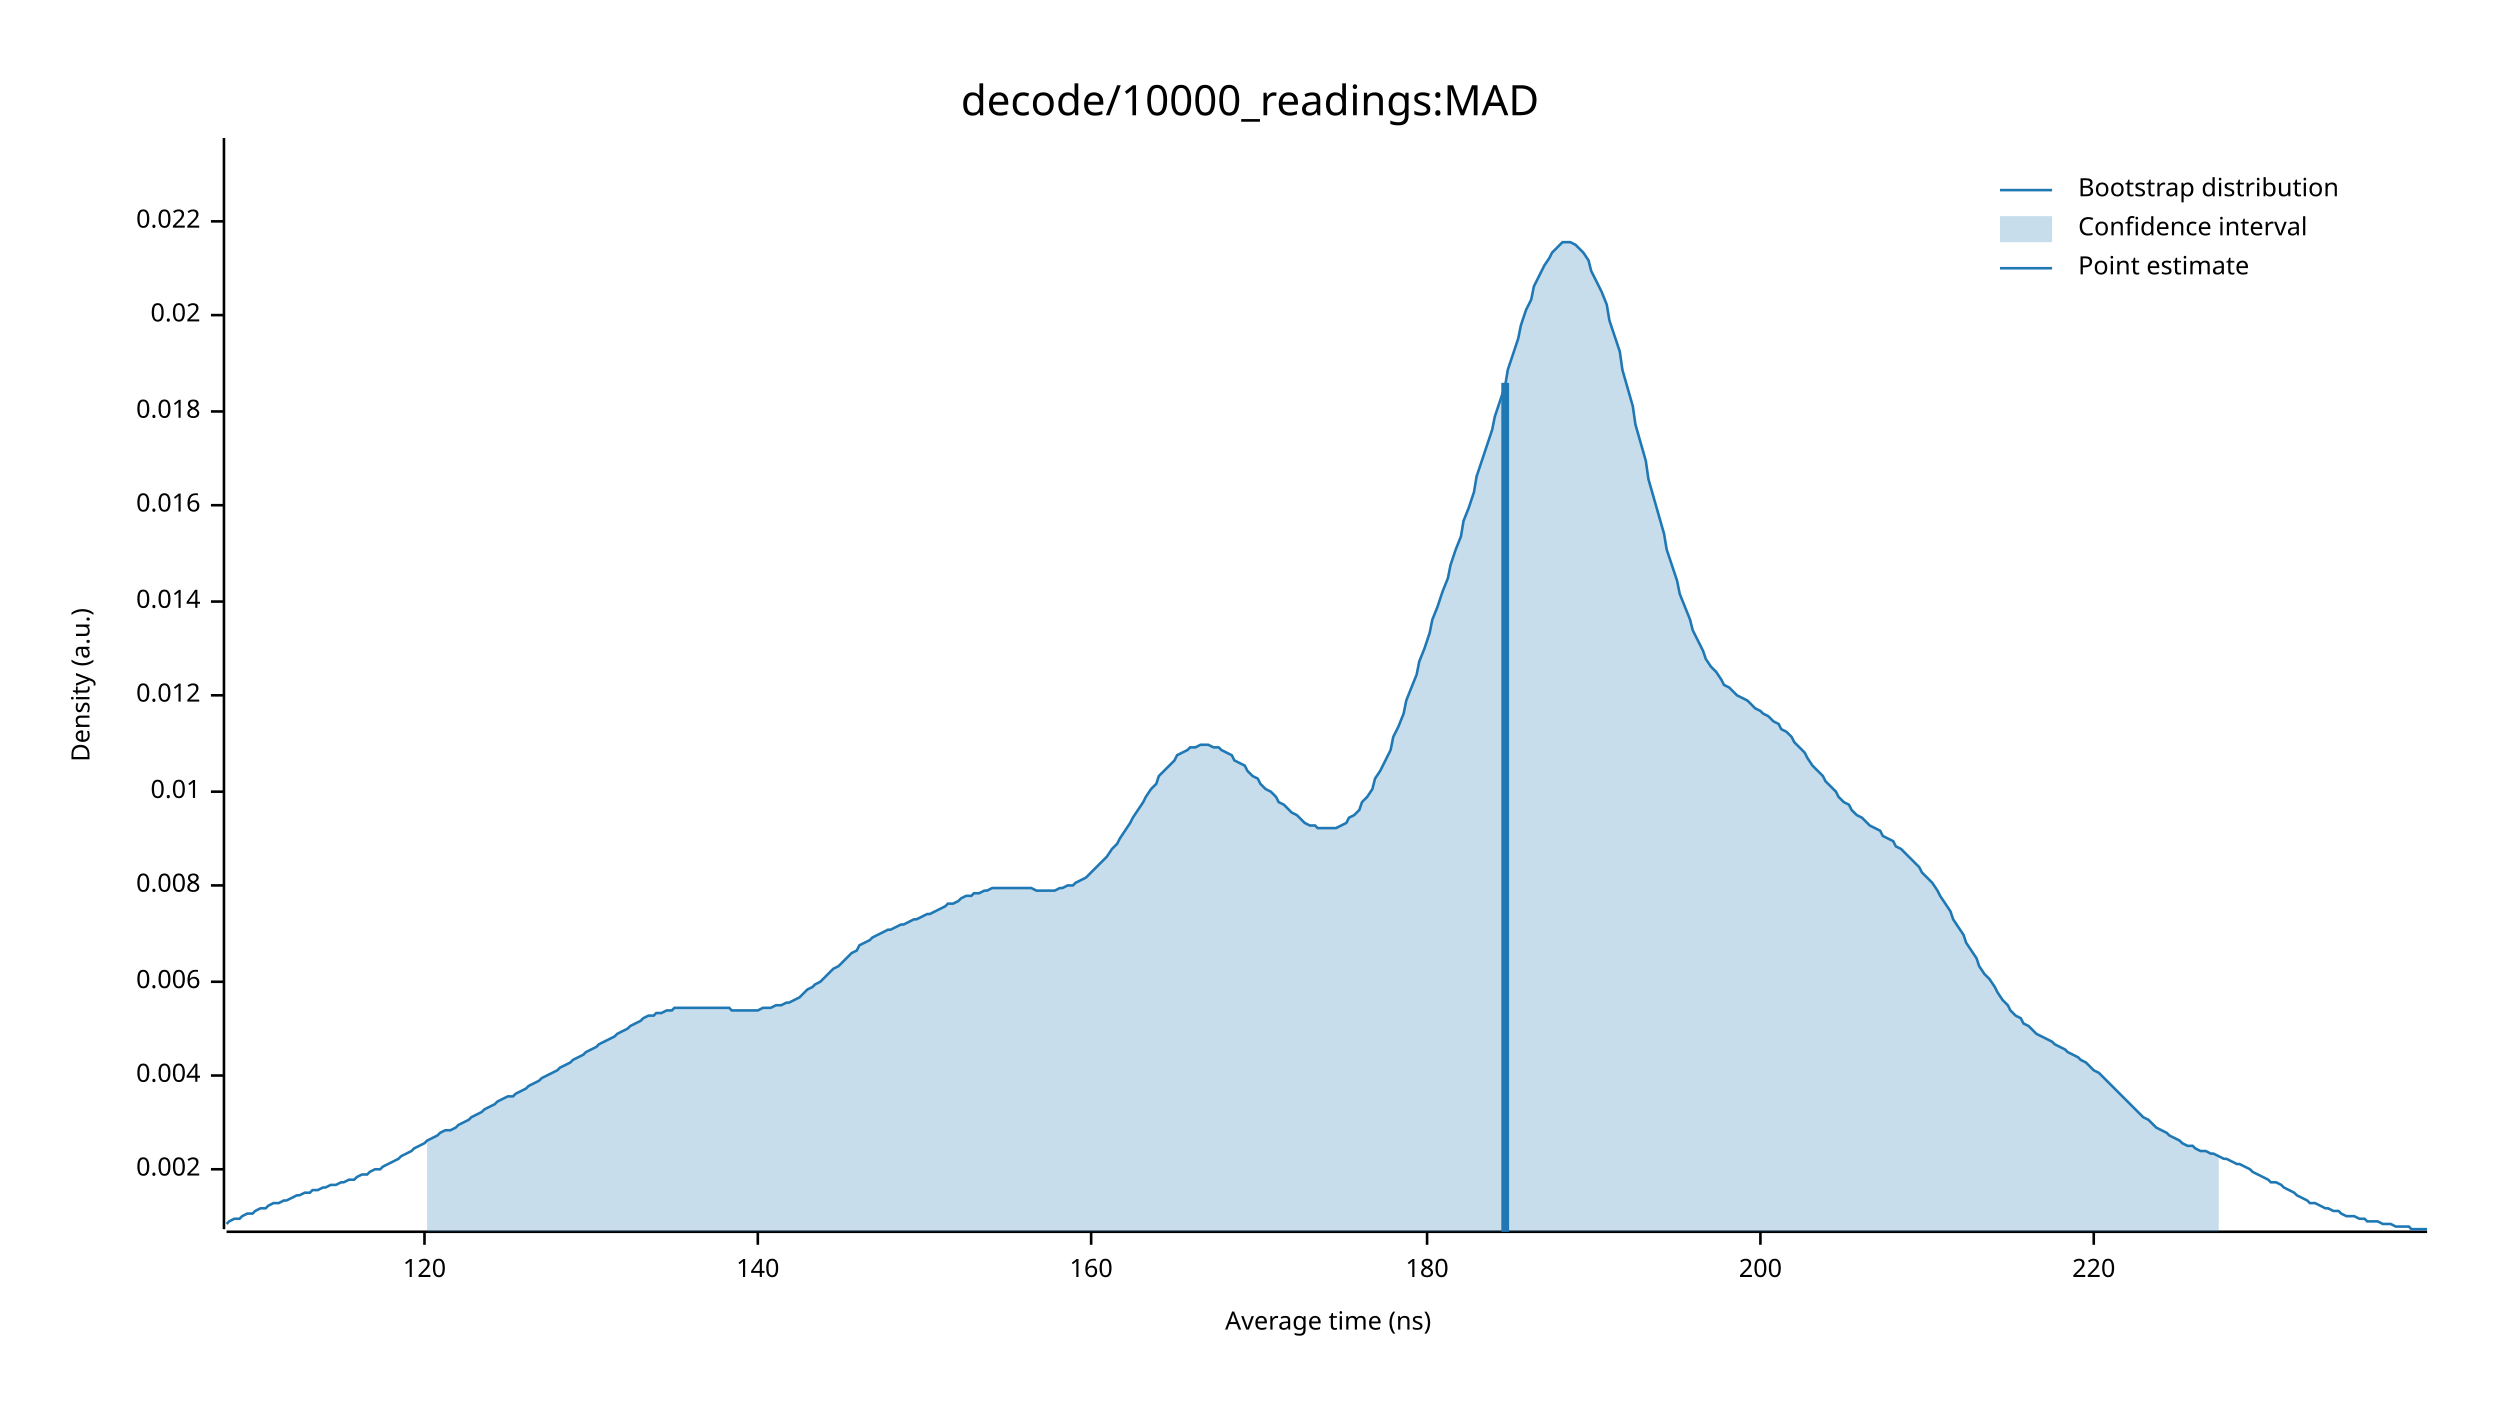
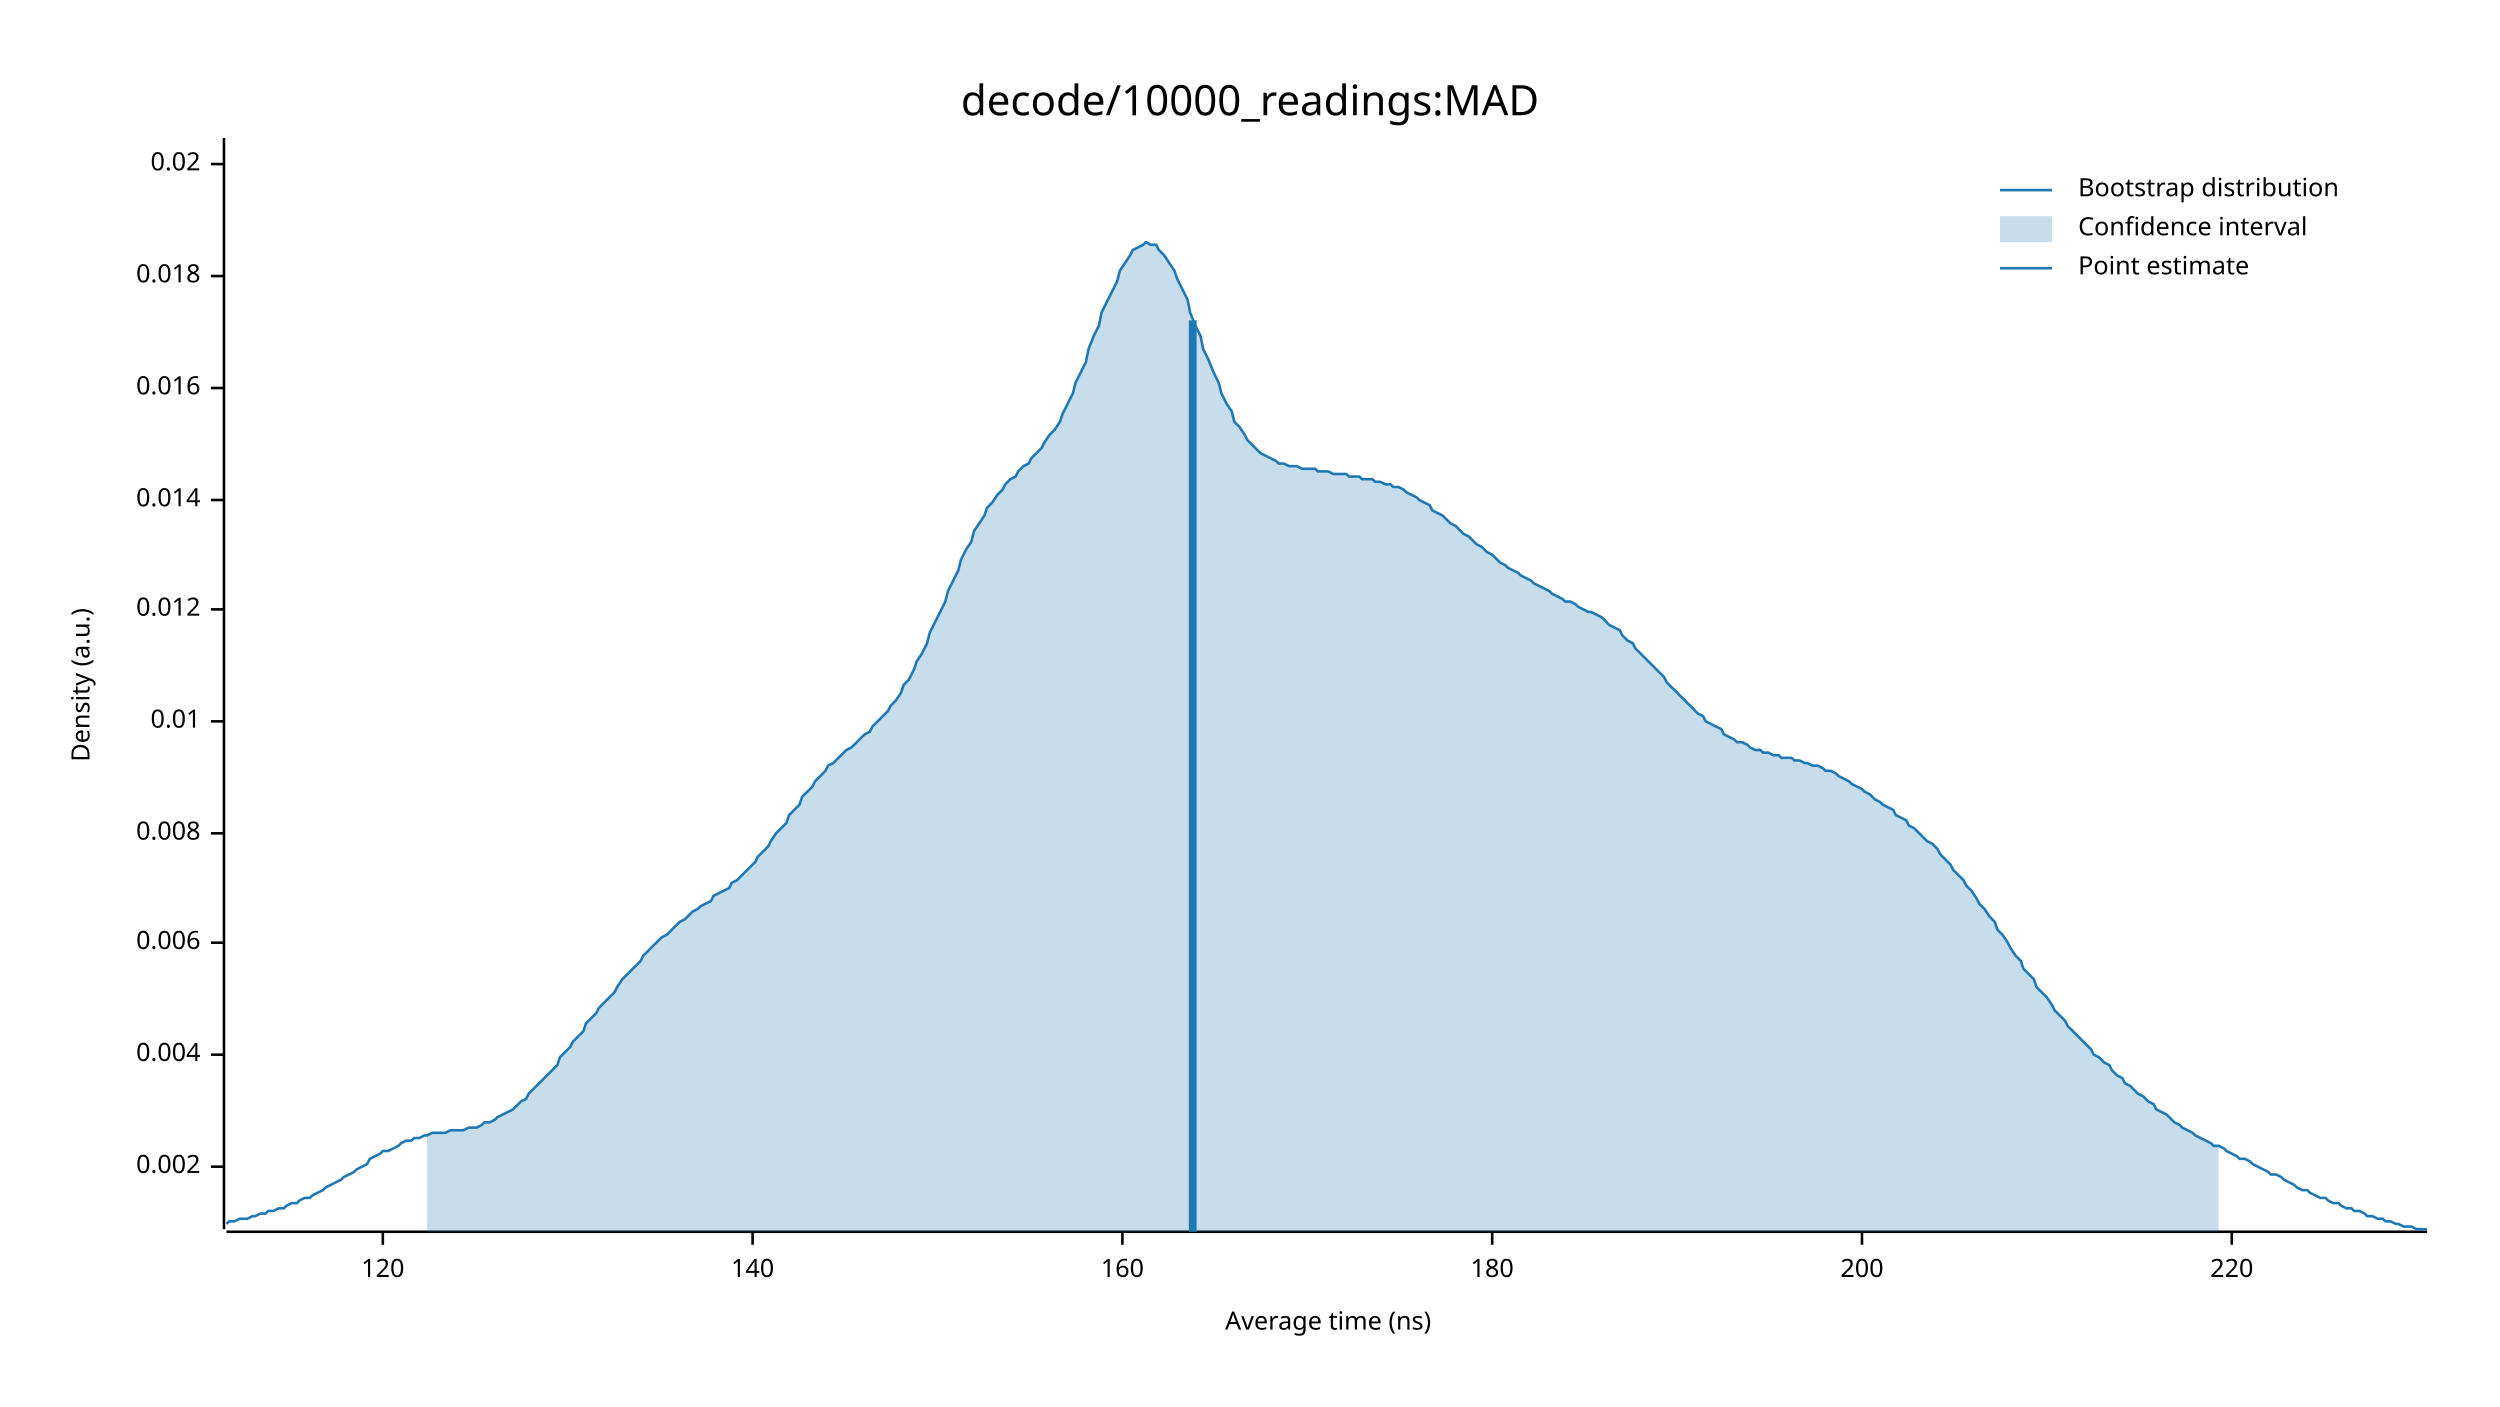
<svg xmlns="http://www.w3.org/2000/svg" width="960" height="540" viewBox="0 0 960 540">
  <text x="480" y="32" dy="0.76em" text-anchor="middle" font-family="sans-serif" font-size="16.129" opacity="1" fill="#000000">
decode/10000_readings:MAD
</text>
  <text x="27" y="263" dy="0.76em" text-anchor="middle" font-family="sans-serif" font-size="9.677" opacity="1" fill="#000000" transform="rotate(270, 27, 263)">
Density (a.u.)
</text>
  <text x="510" y="513" dy="-0.5ex" text-anchor="middle" font-family="sans-serif" font-size="9.677" opacity="1" fill="#000000">
Average time (ns)
</text>
  <polyline fill="none" opacity="1" stroke="#000000" stroke-width="1" points="86,53 86,472 " />
-   <text x="77" y="449" dy="0.5ex" text-anchor="end" font-family="sans-serif" font-size="9.677" opacity="1" fill="#000000">
+   <text x="77" y="448" dy="0.5ex" text-anchor="end" font-family="sans-serif" font-size="9.677" opacity="1" fill="#000000">
0.002
</text>
-   <polyline fill="none" opacity="1" stroke="#000000" stroke-width="1" points="81,449 86,449 " />
-   <text x="77" y="413" dy="0.5ex" text-anchor="end" font-family="sans-serif" font-size="9.677" opacity="1" fill="#000000">
+   <polyline fill="none" opacity="1" stroke="#000000" stroke-width="1" points="81,448 86,448 " />
+   <text x="77" y="405" dy="0.5ex" text-anchor="end" font-family="sans-serif" font-size="9.677" opacity="1" fill="#000000">
0.004
</text>
-   <polyline fill="none" opacity="1" stroke="#000000" stroke-width="1" points="81,413 86,413 " />
-   <text x="77" y="377" dy="0.5ex" text-anchor="end" font-family="sans-serif" font-size="9.677" opacity="1" fill="#000000">
+   <polyline fill="none" opacity="1" stroke="#000000" stroke-width="1" points="81,405 86,405 " />
+   <text x="77" y="362" dy="0.5ex" text-anchor="end" font-family="sans-serif" font-size="9.677" opacity="1" fill="#000000">
0.006
</text>
-   <polyline fill="none" opacity="1" stroke="#000000" stroke-width="1" points="81,377 86,377 " />
-   <text x="77" y="340" dy="0.5ex" text-anchor="end" font-family="sans-serif" font-size="9.677" opacity="1" fill="#000000">
+   <polyline fill="none" opacity="1" stroke="#000000" stroke-width="1" points="81,362 86,362 " />
+   <text x="77" y="320" dy="0.5ex" text-anchor="end" font-family="sans-serif" font-size="9.677" opacity="1" fill="#000000">
0.008
</text>
-   <polyline fill="none" opacity="1" stroke="#000000" stroke-width="1" points="81,340 86,340 " />
-   <text x="77" y="304" dy="0.5ex" text-anchor="end" font-family="sans-serif" font-size="9.677" opacity="1" fill="#000000">
+   <polyline fill="none" opacity="1" stroke="#000000" stroke-width="1" points="81,320 86,320 " />
+   <text x="77" y="277" dy="0.5ex" text-anchor="end" font-family="sans-serif" font-size="9.677" opacity="1" fill="#000000">
0.01
</text>
-   <polyline fill="none" opacity="1" stroke="#000000" stroke-width="1" points="81,304 86,304 " />
-   <text x="77" y="267" dy="0.5ex" text-anchor="end" font-family="sans-serif" font-size="9.677" opacity="1" fill="#000000">
+   <polyline fill="none" opacity="1" stroke="#000000" stroke-width="1" points="81,277 86,277 " />
+   <text x="77" y="234" dy="0.5ex" text-anchor="end" font-family="sans-serif" font-size="9.677" opacity="1" fill="#000000">
0.012
</text>
-   <polyline fill="none" opacity="1" stroke="#000000" stroke-width="1" points="81,267 86,267 " />
-   <text x="77" y="231" dy="0.5ex" text-anchor="end" font-family="sans-serif" font-size="9.677" opacity="1" fill="#000000">
+   <polyline fill="none" opacity="1" stroke="#000000" stroke-width="1" points="81,234 86,234 " />
+   <text x="77" y="192" dy="0.5ex" text-anchor="end" font-family="sans-serif" font-size="9.677" opacity="1" fill="#000000">
0.014
</text>
-   <polyline fill="none" opacity="1" stroke="#000000" stroke-width="1" points="81,231 86,231 " />
-   <text x="77" y="194" dy="0.5ex" text-anchor="end" font-family="sans-serif" font-size="9.677" opacity="1" fill="#000000">
+   <polyline fill="none" opacity="1" stroke="#000000" stroke-width="1" points="81,192 86,192 " />
+   <text x="77" y="149" dy="0.5ex" text-anchor="end" font-family="sans-serif" font-size="9.677" opacity="1" fill="#000000">
0.016
</text>
-   <polyline fill="none" opacity="1" stroke="#000000" stroke-width="1" points="81,194 86,194 " />
-   <text x="77" y="158" dy="0.5ex" text-anchor="end" font-family="sans-serif" font-size="9.677" opacity="1" fill="#000000">
+   <polyline fill="none" opacity="1" stroke="#000000" stroke-width="1" points="81,149 86,149 " />
+   <text x="77" y="106" dy="0.5ex" text-anchor="end" font-family="sans-serif" font-size="9.677" opacity="1" fill="#000000">
0.018
</text>
-   <polyline fill="none" opacity="1" stroke="#000000" stroke-width="1" points="81,158 86,158 " />
-   <text x="77" y="121" dy="0.5ex" text-anchor="end" font-family="sans-serif" font-size="9.677" opacity="1" fill="#000000">
+   <polyline fill="none" opacity="1" stroke="#000000" stroke-width="1" points="81,106 86,106 " />
+   <text x="77" y="63" dy="0.5ex" text-anchor="end" font-family="sans-serif" font-size="9.677" opacity="1" fill="#000000">
0.02
</text>
-   <polyline fill="none" opacity="1" stroke="#000000" stroke-width="1" points="81,121 86,121 " />
-   <text x="77" y="85" dy="0.5ex" text-anchor="end" font-family="sans-serif" font-size="9.677" opacity="1" fill="#000000">
- 0.022
- </text>
-   <polyline fill="none" opacity="1" stroke="#000000" stroke-width="1" points="81,85 86,85 " />
+   <polyline fill="none" opacity="1" stroke="#000000" stroke-width="1" points="81,63 86,63 " />
  <polyline fill="none" opacity="1" stroke="#000000" stroke-width="1" points="87,473 932,473 " />
-   <text x="163" y="483" dy="0.76em" text-anchor="middle" font-family="sans-serif" font-size="9.677" opacity="1" fill="#000000">
+   <text x="147" y="483" dy="0.76em" text-anchor="middle" font-family="sans-serif" font-size="9.677" opacity="1" fill="#000000">
120
</text>
-   <polyline fill="none" opacity="1" stroke="#000000" stroke-width="1" points="163,473 163,478 " />
-   <text x="291" y="483" dy="0.76em" text-anchor="middle" font-family="sans-serif" font-size="9.677" opacity="1" fill="#000000">
+   <polyline fill="none" opacity="1" stroke="#000000" stroke-width="1" points="147,473 147,478 " />
+   <text x="289" y="483" dy="0.76em" text-anchor="middle" font-family="sans-serif" font-size="9.677" opacity="1" fill="#000000">
140
</text>
-   <polyline fill="none" opacity="1" stroke="#000000" stroke-width="1" points="291,473 291,478 " />
-   <text x="419" y="483" dy="0.76em" text-anchor="middle" font-family="sans-serif" font-size="9.677" opacity="1" fill="#000000">
+   <polyline fill="none" opacity="1" stroke="#000000" stroke-width="1" points="289,473 289,478 " />
+   <text x="431" y="483" dy="0.76em" text-anchor="middle" font-family="sans-serif" font-size="9.677" opacity="1" fill="#000000">
160
</text>
-   <polyline fill="none" opacity="1" stroke="#000000" stroke-width="1" points="419,473 419,478 " />
-   <text x="548" y="483" dy="0.76em" text-anchor="middle" font-family="sans-serif" font-size="9.677" opacity="1" fill="#000000">
+   <polyline fill="none" opacity="1" stroke="#000000" stroke-width="1" points="431,473 431,478 " />
+   <text x="573" y="483" dy="0.76em" text-anchor="middle" font-family="sans-serif" font-size="9.677" opacity="1" fill="#000000">
180
</text>
-   <polyline fill="none" opacity="1" stroke="#000000" stroke-width="1" points="548,473 548,478 " />
-   <text x="676" y="483" dy="0.76em" text-anchor="middle" font-family="sans-serif" font-size="9.677" opacity="1" fill="#000000">
+   <polyline fill="none" opacity="1" stroke="#000000" stroke-width="1" points="573,473 573,478 " />
+   <text x="715" y="483" dy="0.76em" text-anchor="middle" font-family="sans-serif" font-size="9.677" opacity="1" fill="#000000">
200
</text>
-   <polyline fill="none" opacity="1" stroke="#000000" stroke-width="1" points="676,473 676,478 " />
-   <text x="804" y="483" dy="0.76em" text-anchor="middle" font-family="sans-serif" font-size="9.677" opacity="1" fill="#000000">
+   <polyline fill="none" opacity="1" stroke="#000000" stroke-width="1" points="715,473 715,478 " />
+   <text x="857" y="483" dy="0.76em" text-anchor="middle" font-family="sans-serif" font-size="9.677" opacity="1" fill="#000000">
220
</text>
-   <polyline fill="none" opacity="1" stroke="#000000" stroke-width="1" points="804,473 804,478 " />
-   <polyline fill="none" opacity="1" stroke="#1F78B4" stroke-width="1" points="87,470 88,469 90,468 92,468 93,467 95,466 97,466 98,465 100,464 102,464 103,463 105,462 107,462 109,461 110,461 112,460 114,459 115,459 117,458 119,458 120,457 122,457 124,456 125,456 127,455 129,455 131,454 132,454 134,453 136,453 137,452 139,451 141,451 142,450 144,449 146,449 147,448 149,447 151,446 153,445 154,444 156,443 158,442 159,441 161,440 163,439 164,438 166,437 168,436 169,435 171,434 173,434 175,433 176,432 178,431 180,430 181,429 183,428 185,427 186,426 188,425 190,424 191,423 193,422 195,421 197,421 198,420 200,419 202,418 203,417 205,416 207,415 208,414 210,413 212,412 214,411 215,410 217,409 219,408 220,407 222,406 224,405 225,404 227,403 229,402 230,401 232,400 234,399 236,398 237,397 239,396 241,395 242,394 244,393 246,392 247,391 249,390 251,390 252,389 254,389 256,388 258,388 259,387 261,387 263,387 264,387 266,387 268,387 269,387 271,387 273,387 274,387 276,387 278,387 280,387 281,388 283,388 285,388 286,388 288,388 290,388 291,388 293,387 295,387 296,387 298,386 300,386 302,385 303,385 305,384 307,383 308,382 310,380 312,379 313,378 315,377 317,375 318,374 320,372 322,371 324,369 325,368 327,366 329,365 330,363 332,362 334,361 335,360 337,359 339,358 341,357 342,357 344,356 346,355 347,355 349,354 351,353 352,353 354,352 356,351 357,351 359,350 361,349 363,348 364,347 366,347 368,346 369,345 371,344 373,344 374,343 376,343 378,342 379,342 381,341 383,341 385,341 386,341 388,341 390,341 391,341 393,341 395,341 396,341 398,342 400,342 401,342 403,342 405,342 407,341 408,341 410,340 412,340 413,339 415,338 417,337 418,336 420,334 422,332 423,331 425,329 427,326 429,324 430,322 432,319 434,316 435,314 437,311 439,308 440,306 442,303 444,301 445,298 447,296 449,294 451,292 452,290 454,289 456,288 457,287 459,287 461,286 462,286 464,286 466,287 468,287 469,288 471,289 473,290 474,292 476,293 478,294 479,296 481,298 483,299 484,301 486,303 488,304 490,306 491,308 493,309 495,311 496,312 498,313 500,315 501,316 503,317 505,317 506,318 508,318 510,318 512,318 513,318 515,317 517,316 518,314 520,313 522,311 523,308 525,306 527,303 528,299 530,296 532,292 534,288 535,283 537,279 539,274 540,269 542,264 544,259 545,254 547,249 549,243 550,238 552,233 554,227 556,222 557,217 559,211 561,206 562,200 564,195 566,189 567,183 569,177 571,171 573,165 574,160 576,154 578,148 579,142 581,136 583,130 584,125 586,119 588,115 589,110 591,106 593,102 595,99 596,97 598,95 600,93 601,93 603,93 605,94 606,95 608,97 610,100 611,104 613,108 615,112 617,117 618,123 620,129 622,135 623,142 625,149 627,156 628,163 630,170 632,177 633,184 635,191 637,198 639,205 640,211 642,217 644,223 645,228 647,233 649,238 650,242 652,246 654,250 655,253 657,256 659,258 661,261 662,263 664,264 666,266 667,267 669,268 671,269 672,270 674,272 676,273 677,274 679,275 681,277 683,278 684,280 686,281 688,283 689,285 691,287 693,289 694,291 696,294 698,296 700,298 701,300 703,302 705,304 706,306 708,308 710,309 711,311 713,313 715,314 716,315 718,317 720,318 722,319 723,321 725,322 727,323 728,325 730,326 732,328 733,329 735,331 737,333 738,335 740,337 742,339 744,342 745,344 747,347 749,350 750,353 752,356 754,359 755,362 757,365 759,368 760,371 762,374 764,376 766,379 767,381 769,384 771,386 772,388 774,390 776,391 777,393 779,394 781,396 782,397 784,398 786,399 788,400 789,401 791,402 793,403 794,404 796,405 798,406 799,407 801,408 803,410 804,411 806,412 808,414 810,416 811,417 813,419 815,421 816,422 818,424 820,426 821,427 823,429 825,430 827,432 828,433 830,434 832,435 833,436 835,437 837,438 838,439 840,440 842,440 843,441 845,442 847,442 849,443 850,443 852,444 854,445 855,445 857,446 859,447 860,447 862,448 864,449 865,450 867,451 869,452 871,453 872,454 874,454 876,455 877,456 879,457 881,458 882,459 884,460 886,461 887,462 889,462 891,463 893,464 894,464 896,465 898,465 899,466 901,467 903,467 904,467 906,468 908,468 909,469 911,469 913,469 915,470 916,470 918,470 920,471 921,471 923,471 925,471 926,472 928,472 930,472 932,472 " />
-   <polygon opacity="0.25" fill="#1F78B4" points="164,438 166,437 168,436 169,435 171,434 173,434 175,433 176,432 178,431 180,430 181,429 183,428 185,427 186,426 188,425 190,424 191,423 193,422 195,421 197,421 198,420 200,419 202,418 203,417 205,416 207,415 208,414 210,413 212,412 214,411 215,410 217,409 219,408 220,407 222,406 224,405 225,404 227,403 229,402 230,401 232,400 234,399 236,398 237,397 239,396 241,395 242,394 244,393 246,392 247,391 249,390 251,390 252,389 254,389 256,388 258,388 259,387 261,387 263,387 264,387 266,387 268,387 269,387 271,387 273,387 274,387 276,387 278,387 280,387 281,388 283,388 285,388 286,388 288,388 290,388 291,388 293,387 295,387 296,387 298,386 300,386 302,385 303,385 305,384 307,383 308,382 310,380 312,379 313,378 315,377 317,375 318,374 320,372 322,371 324,369 325,368 327,366 329,365 330,363 332,362 334,361 335,360 337,359 339,358 341,357 342,357 344,356 346,355 347,355 349,354 351,353 352,353 354,352 356,351 357,351 359,350 361,349 363,348 364,347 366,347 368,346 369,345 371,344 373,344 374,343 376,343 378,342 379,342 381,341 383,341 385,341 386,341 388,341 390,341 391,341 393,341 395,341 396,341 398,342 400,342 401,342 403,342 405,342 407,341 408,341 410,340 412,340 413,339 415,338 417,337 418,336 420,334 422,332 423,331 425,329 427,326 429,324 430,322 432,319 434,316 435,314 437,311 439,308 440,306 442,303 444,301 445,298 447,296 449,294 451,292 452,290 454,289 456,288 457,287 459,287 461,286 462,286 464,286 466,287 468,287 469,288 471,289 473,290 474,292 476,293 478,294 479,296 481,298 483,299 484,301 486,303 488,304 490,306 491,308 493,309 495,311 496,312 498,313 500,315 501,316 503,317 505,317 506,318 508,318 510,318 512,318 513,318 515,317 517,316 518,314 520,313 522,311 523,308 525,306 527,303 528,299 530,296 532,292 534,288 535,283 537,279 539,274 540,269 542,264 544,259 545,254 547,249 549,243 550,238 552,233 554,227 556,222 557,217 559,211 561,206 562,200 564,195 566,189 567,183 569,177 571,171 573,165 574,160 576,154 578,148 579,142 581,136 583,130 584,125 586,119 588,115 589,110 591,106 593,102 595,99 596,97 598,95 600,93 601,93 603,93 605,94 606,95 608,97 610,100 611,104 613,108 615,112 617,117 618,123 620,129 622,135 623,142 625,149 627,156 628,163 630,170 632,177 633,184 635,191 637,198 639,205 640,211 642,217 644,223 645,228 647,233 649,238 650,242 652,246 654,250 655,253 657,256 659,258 661,261 662,263 664,264 666,266 667,267 669,268 671,269 672,270 674,272 676,273 677,274 679,275 681,277 683,278 684,280 686,281 688,283 689,285 691,287 693,289 694,291 696,294 698,296 700,298 701,300 703,302 705,304 706,306 708,308 710,309 711,311 713,313 715,314 716,315 718,317 720,318 722,319 723,321 725,322 727,323 728,325 730,326 732,328 733,329 735,331 737,333 738,335 740,337 742,339 744,342 745,344 747,347 749,350 750,353 752,356 754,359 755,362 757,365 759,368 760,371 762,374 764,376 766,379 767,381 769,384 771,386 772,388 774,390 776,391 777,393 779,394 781,396 782,397 784,398 786,399 788,400 789,401 791,402 793,403 794,404 796,405 798,406 799,407 801,408 803,410 804,411 806,412 808,414 810,416 811,417 813,419 815,421 816,422 818,424 820,426 821,427 823,429 825,430 827,432 828,433 830,434 832,435 833,436 835,437 837,438 838,439 840,440 842,440 843,441 845,442 847,442 849,443 850,443 852,444 852,473 164,473 " />
-   <polyline fill="none" opacity="1" stroke="#1F78B4" stroke-width="3" points="578,473 578,147 " />
+   <polyline fill="none" opacity="1" stroke="#000000" stroke-width="1" points="857,473 857,478 " />
+   <polyline fill="none" opacity="1" stroke="#1F78B4" stroke-width="1" points="87,470 88,469 90,469 92,468 93,468 95,468 97,467 98,467 100,466 102,466 103,465 105,465 107,464 109,464 110,463 112,462 114,462 115,461 117,460 119,460 120,459 122,458 124,457 125,456 127,455 129,454 131,453 132,452 134,451 136,450 137,449 139,448 141,447 142,445 144,444 146,443 147,442 149,442 151,441 153,440 154,439 156,438 158,438 159,437 161,437 163,436 164,436 166,435 168,435 169,435 171,435 173,434 175,434 176,434 178,434 180,433 181,433 183,433 185,432 186,431 188,431 190,430 191,429 193,428 195,427 197,426 198,425 200,423 202,422 203,420 205,418 207,416 208,415 210,413 212,411 214,409 215,406 217,404 219,402 220,400 222,398 224,396 225,393 227,391 229,389 230,387 232,385 234,383 236,381 237,379 239,376 241,374 242,373 244,371 246,369 247,367 249,365 251,363 252,362 254,360 256,359 258,357 259,356 261,354 263,353 264,352 266,350 268,349 269,348 271,347 273,346 274,344 276,343 278,342 280,341 281,339 283,338 285,336 286,335 288,333 290,331 291,329 293,327 295,325 296,323 298,320 300,318 302,316 303,313 305,311 307,309 308,306 310,304 312,302 313,300 315,298 317,296 318,294 320,293 322,291 324,289 325,288 327,287 329,285 330,284 332,282 334,281 335,279 337,277 339,275 341,273 342,271 344,269 346,266 347,263 349,261 351,257 352,254 354,251 356,247 357,243 359,239 361,235 363,231 364,227 366,223 368,219 369,215 371,211 373,208 374,204 376,201 378,198 379,195 381,193 383,190 385,188 386,186 388,184 390,183 391,181 393,179 395,178 396,176 398,174 400,172 401,170 403,167 405,165 407,162 408,159 410,155 412,151 413,147 415,143 417,139 418,134 420,129 422,125 423,120 425,116 427,112 429,108 430,104 432,101 434,98 435,96 437,95 439,94 440,93 442,94 444,94 445,96 447,98 449,101 451,104 452,107 454,111 456,115 457,120 459,125 461,129 462,134 464,138 466,143 468,147 469,151 471,155 473,158 474,162 476,164 478,167 479,169 481,171 483,173 484,174 486,175 488,176 490,177 491,178 493,178 495,179 496,179 498,179 500,180 501,180 503,180 505,180 506,181 508,181 510,181 512,182 513,182 515,182 517,182 518,183 520,183 522,183 523,184 525,184 527,184 528,185 530,185 532,186 534,186 535,187 537,187 539,188 540,189 542,190 544,191 545,192 547,193 549,194 550,196 552,197 554,198 556,200 557,201 559,202 561,204 562,205 564,206 566,208 567,209 569,210 571,212 573,213 574,214 576,216 578,217 579,218 581,219 583,220 584,221 586,222 588,223 589,224 591,225 593,226 595,227 596,228 598,229 600,230 601,231 603,231 605,232 606,233 608,234 610,235 611,235 613,236 615,237 617,239 618,240 620,241 622,242 623,244 625,246 627,247 628,249 630,251 632,253 633,254 635,256 637,258 639,260 640,262 642,264 644,266 645,267 647,269 649,271 650,272 652,274 654,275 655,277 657,278 659,279 661,280 662,282 664,283 666,284 667,285 669,285 671,286 672,287 674,288 676,288 677,289 679,289 681,290 683,290 684,291 686,291 688,291 689,292 691,292 693,293 694,293 696,294 698,294 700,295 701,296 703,296 705,297 706,298 708,299 710,300 711,301 713,302 715,303 716,304 718,305 720,307 722,308 723,309 725,310 727,311 728,313 730,314 732,315 733,317 735,318 737,320 738,321 740,323 742,324 744,326 745,328 747,330 749,332 750,334 752,336 754,338 755,340 757,342 759,345 760,347 762,349 764,352 766,354 767,357 769,359 771,362 772,364 774,367 776,369 777,372 779,374 781,376 782,379 784,381 786,383 788,386 789,388 791,390 793,392 794,394 796,396 798,398 799,399 801,401 803,403 804,405 806,406 808,408 810,409 811,411 813,413 815,414 816,416 818,417 820,419 821,420 823,421 825,423 827,424 828,426 830,427 832,428 833,429 835,431 837,432 838,433 840,434 842,435 843,436 845,437 847,438 849,439 850,440 852,440 854,441 855,442 857,443 859,444 860,445 862,445 864,446 865,447 867,448 869,449 871,450 872,451 874,451 876,452 877,453 879,454 881,455 882,456 884,457 886,457 887,458 889,459 891,460 893,460 894,461 896,462 898,462 899,463 901,464 903,464 904,465 906,465 908,466 909,467 911,467 913,468 915,468 916,469 918,469 920,470 921,470 923,471 925,471 926,471 928,472 930,472 932,472 " />
+   <polygon opacity="0.25" fill="#1F78B4" points="164,436 166,435 168,435 169,435 171,435 173,434 175,434 176,434 178,434 180,433 181,433 183,433 185,432 186,431 188,431 190,430 191,429 193,428 195,427 197,426 198,425 200,423 202,422 203,420 205,418 207,416 208,415 210,413 212,411 214,409 215,406 217,404 219,402 220,400 222,398 224,396 225,393 227,391 229,389 230,387 232,385 234,383 236,381 237,379 239,376 241,374 242,373 244,371 246,369 247,367 249,365 251,363 252,362 254,360 256,359 258,357 259,356 261,354 263,353 264,352 266,350 268,349 269,348 271,347 273,346 274,344 276,343 278,342 280,341 281,339 283,338 285,336 286,335 288,333 290,331 291,329 293,327 295,325 296,323 298,320 300,318 302,316 303,313 305,311 307,309 308,306 310,304 312,302 313,300 315,298 317,296 318,294 320,293 322,291 324,289 325,288 327,287 329,285 330,284 332,282 334,281 335,279 337,277 339,275 341,273 342,271 344,269 346,266 347,263 349,261 351,257 352,254 354,251 356,247 357,243 359,239 361,235 363,231 364,227 366,223 368,219 369,215 371,211 373,208 374,204 376,201 378,198 379,195 381,193 383,190 385,188 386,186 388,184 390,183 391,181 393,179 395,178 396,176 398,174 400,172 401,170 403,167 405,165 407,162 408,159 410,155 412,151 413,147 415,143 417,139 418,134 420,129 422,125 423,120 425,116 427,112 429,108 430,104 432,101 434,98 435,96 437,95 439,94 440,93 442,94 444,94 445,96 447,98 449,101 451,104 452,107 454,111 456,115 457,120 459,125 461,129 462,134 464,138 466,143 468,147 469,151 471,155 473,158 474,162 476,164 478,167 479,169 481,171 483,173 484,174 486,175 488,176 490,177 491,178 493,178 495,179 496,179 498,179 500,180 501,180 503,180 505,180 506,181 508,181 510,181 512,182 513,182 515,182 517,182 518,183 520,183 522,183 523,184 525,184 527,184 528,185 530,185 532,186 534,186 535,187 537,187 539,188 540,189 542,190 544,191 545,192 547,193 549,194 550,196 552,197 554,198 556,200 557,201 559,202 561,204 562,205 564,206 566,208 567,209 569,210 571,212 573,213 574,214 576,216 578,217 579,218 581,219 583,220 584,221 586,222 588,223 589,224 591,225 593,226 595,227 596,228 598,229 600,230 601,231 603,231 605,232 606,233 608,234 610,235 611,235 613,236 615,237 617,239 618,240 620,241 622,242 623,244 625,246 627,247 628,249 630,251 632,253 633,254 635,256 637,258 639,260 640,262 642,264 644,266 645,267 647,269 649,271 650,272 652,274 654,275 655,277 657,278 659,279 661,280 662,282 664,283 666,284 667,285 669,285 671,286 672,287 674,288 676,288 677,289 679,289 681,290 683,290 684,291 686,291 688,291 689,292 691,292 693,293 694,293 696,294 698,294 700,295 701,296 703,296 705,297 706,298 708,299 710,300 711,301 713,302 715,303 716,304 718,305 720,307 722,308 723,309 725,310 727,311 728,313 730,314 732,315 733,317 735,318 737,320 738,321 740,323 742,324 744,326 745,328 747,330 749,332 750,334 752,336 754,338 755,340 757,342 759,345 760,347 762,349 764,352 766,354 767,357 769,359 771,362 772,364 774,367 776,369 777,372 779,374 781,376 782,379 784,381 786,383 788,386 789,388 791,390 793,392 794,394 796,396 798,398 799,399 801,401 803,403 804,405 806,406 808,408 810,409 811,411 813,413 815,414 816,416 818,417 820,419 821,420 823,421 825,423 827,424 828,426 830,427 832,428 833,429 835,431 837,432 838,433 840,434 842,435 843,436 845,437 847,438 849,439 850,440 852,440 852,473 164,473 " />
+   <polyline fill="none" opacity="1" stroke="#1F78B4" stroke-width="3" points="458,473 458,123 " />
  <text x="798" y="68" dy="0.76em" text-anchor="start" font-family="sans-serif" font-size="9.677" opacity="1" fill="#000000">
Bootstrap distribution
</text>
  <text x="798" y="83" dy="0.76em" text-anchor="start" font-family="sans-serif" font-size="9.677" opacity="1" fill="#000000">
Confidence interval
</text>
  <text x="798" y="98" dy="0.76em" text-anchor="start" font-family="sans-serif" font-size="9.677" opacity="1" fill="#000000">
Point estimate
</text>
  <polyline fill="none" opacity="1" stroke="#1F78B4" stroke-width="1" points="768,73 788,73 " />
  <rect x="768" y="83" width="20" height="10" opacity="0.25" fill="#1F78B4" stroke="none" />
  <polyline fill="none" opacity="1" stroke="#1F78B4" stroke-width="1" points="768,103 788,103 " />
</svg>
